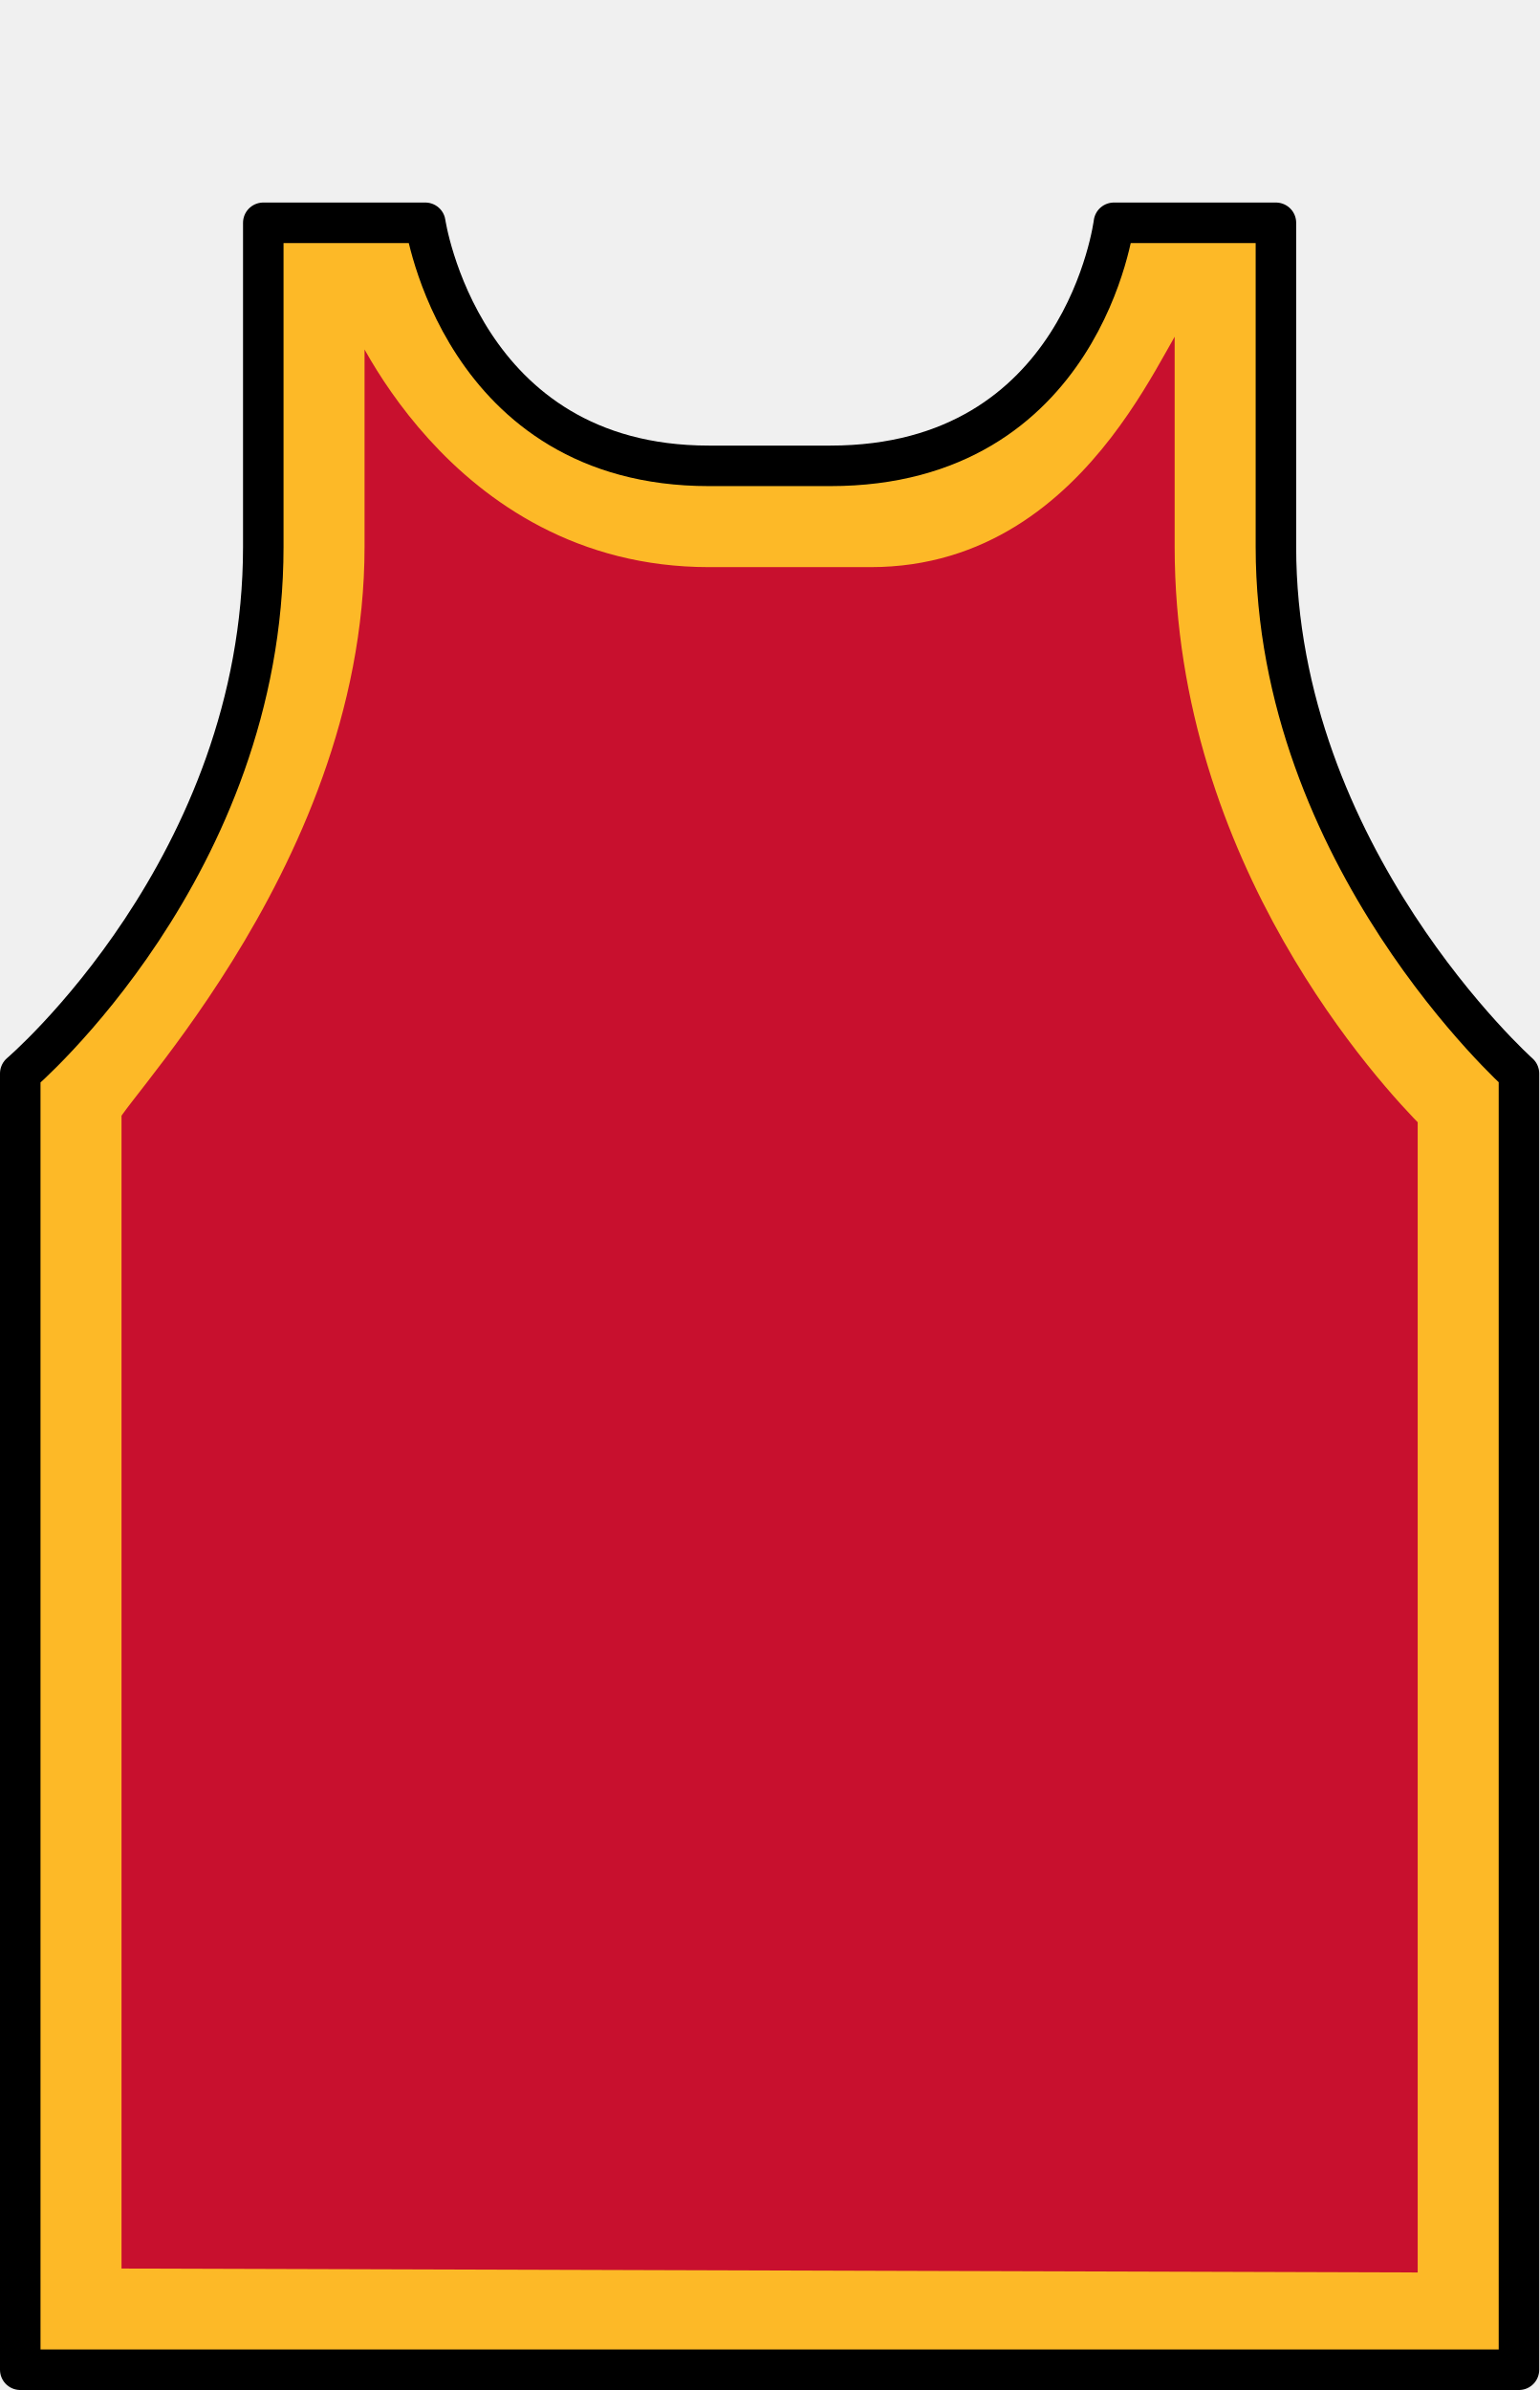
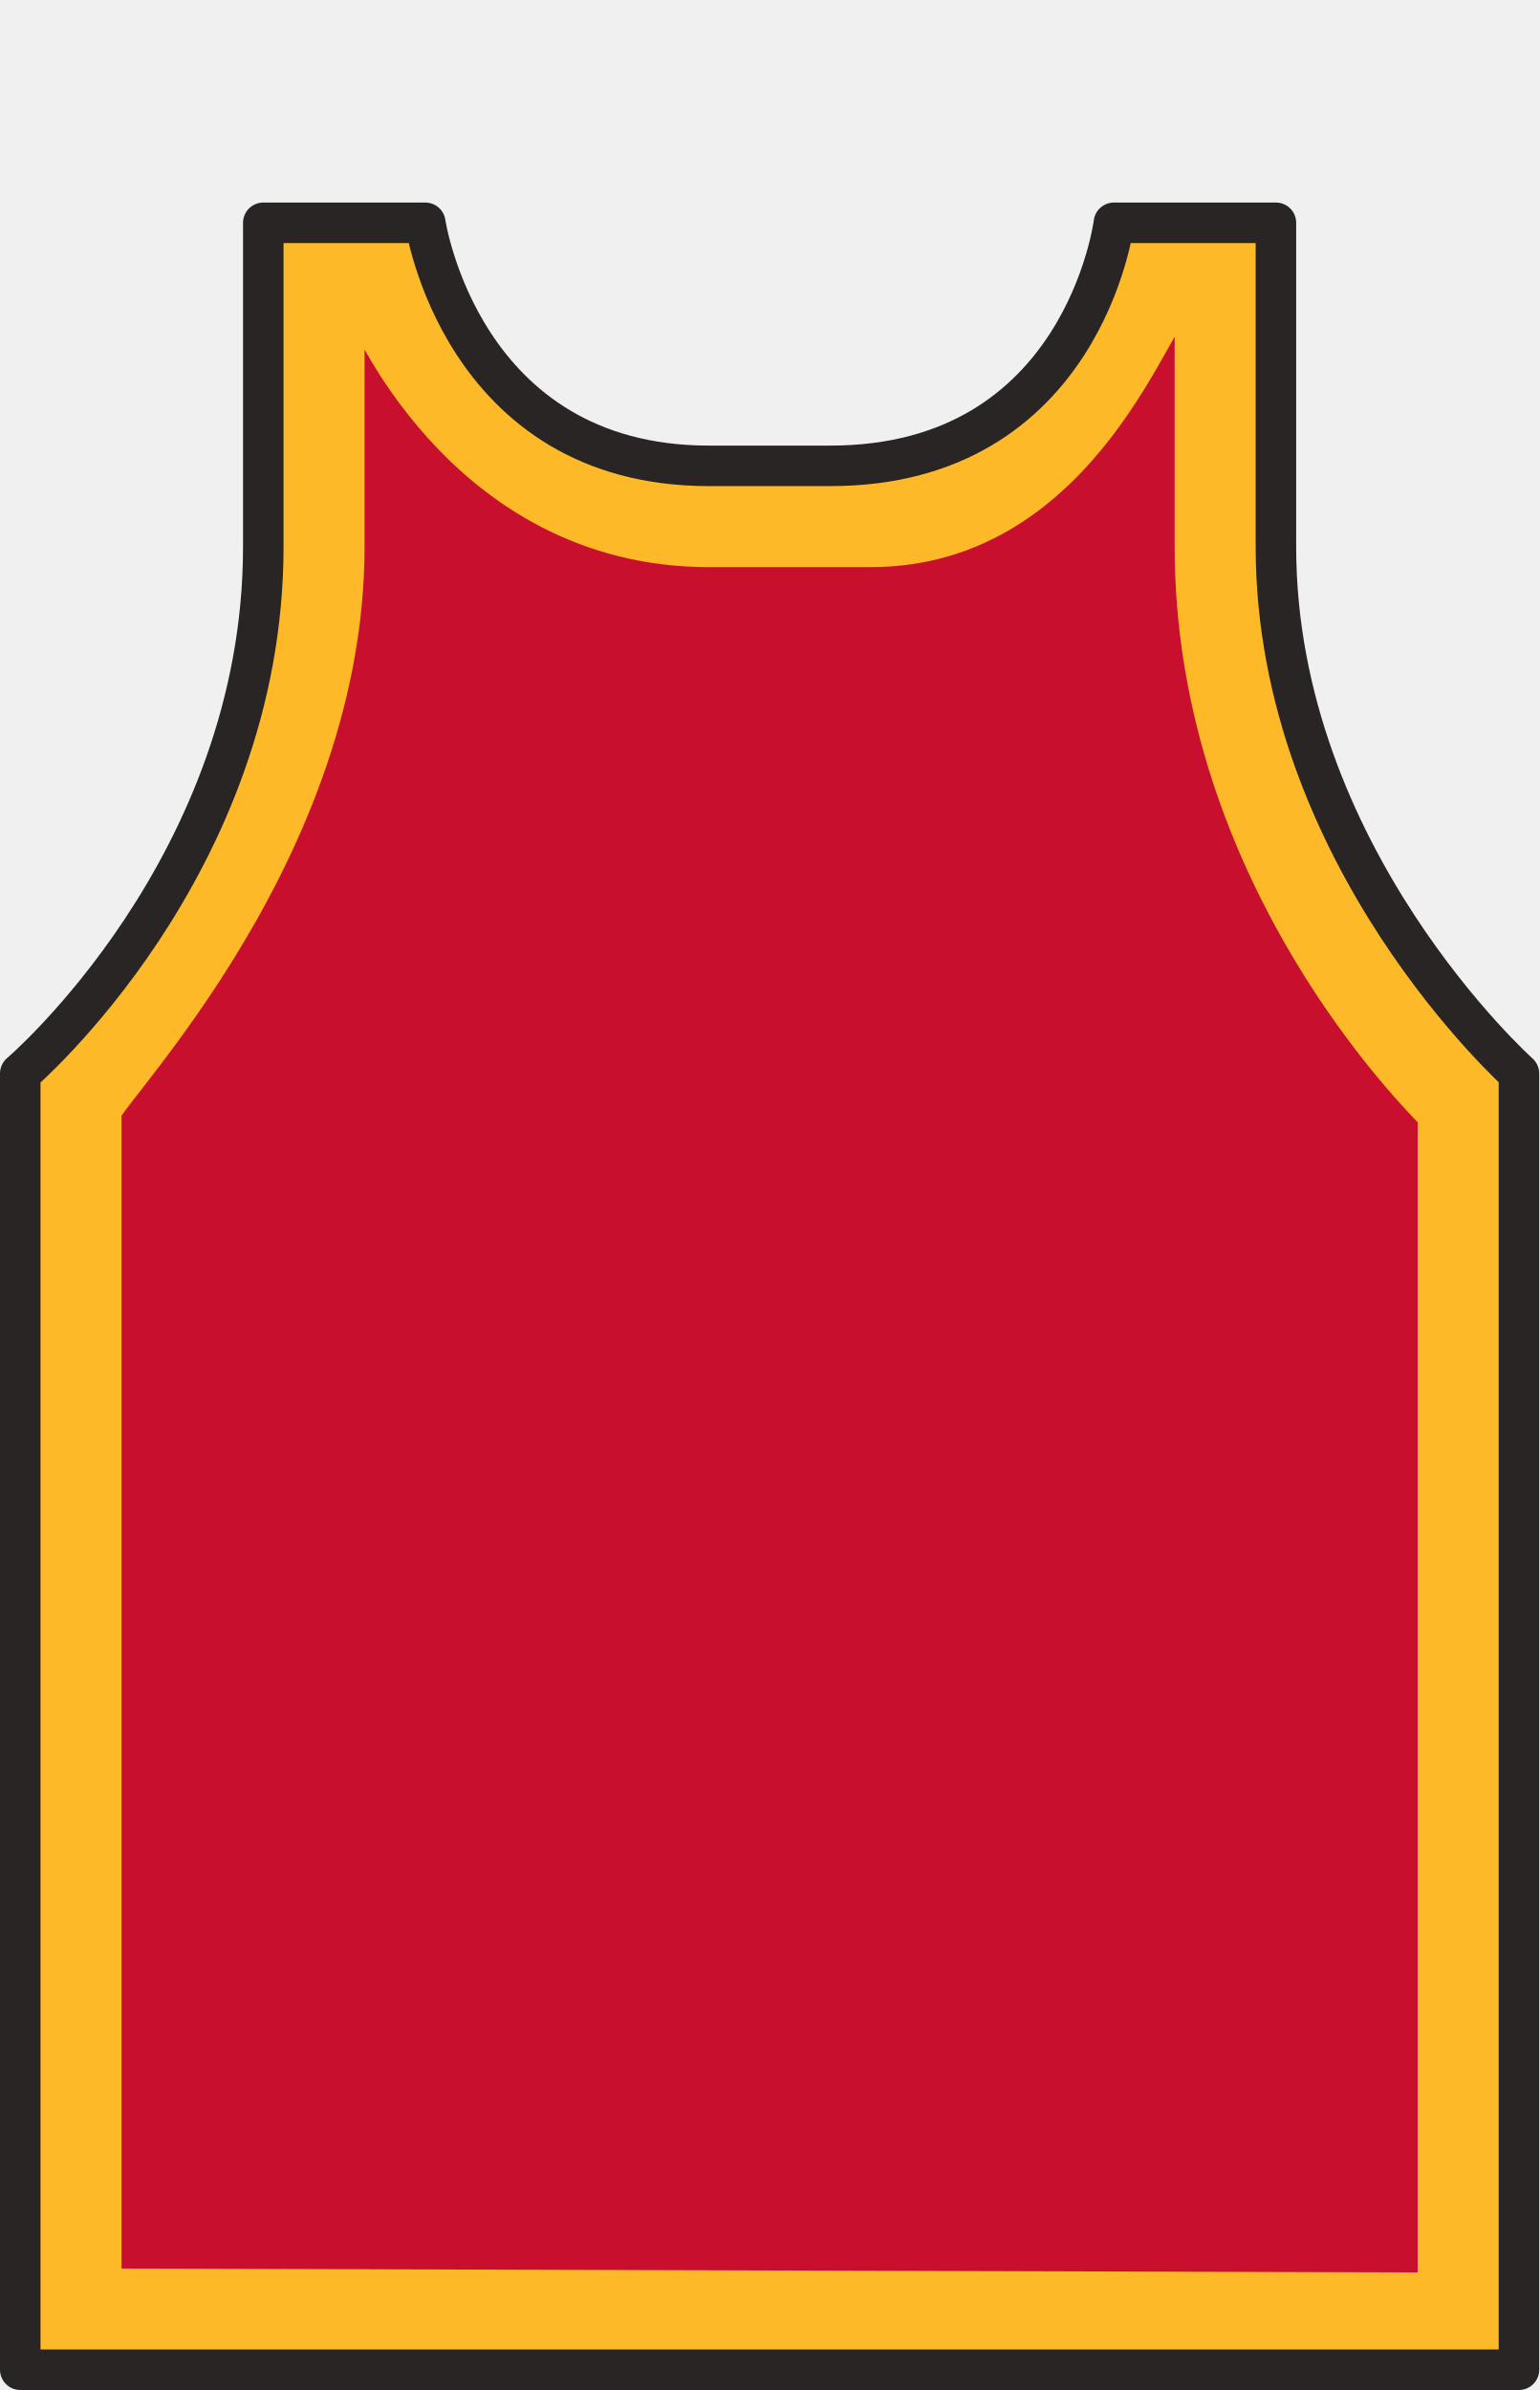
<svg xmlns="http://www.w3.org/2000/svg" version="1.0" width="38" height="59" fill="#ffffff">
  <defs />
-   <path stroke="#000000" stroke-width="1" fill="#FDB927" stroke-linecap="round" stroke-linejoin="round" d="M 6.5 5.5 L 10.5 5.5 C 10.5 5.5 11.375 11.5 17.5 11.5 L 20.5 11.5 C 26.751 11.5 27.5 5.5 27.5 5.5 L 31.5 5.5 L 31.5 13.5 C 31.5 21.138 37.5 26.5 37.5 26.5 L 37.5 58.5 L 0.5 58.5 L 0.5 26.5 C 0.5 26.5 6.5 21.387 6.5 13.5 L 6.5 5.5 z" />
+   <path stroke="#292524" stroke-width="1" fill="#FDB927" stroke-linecap="round" stroke-linejoin="round" d="M 6.5 5.5 L 10.5 5.5 C 10.5 5.5 11.375 11.5 17.5 11.5 L 20.5 11.5 C 26.751 11.5 27.5 5.5 27.5 5.5 L 31.5 5.5 L 31.5 13.5 C 31.5 21.138 37.5 26.5 37.5 26.5 L 37.5 58.5 L 0.5 58.5 L 0.5 26.5 C 0.5 26.5 6.5 21.387 6.5 13.5 L 6.5 5.5 z" />
  <path stroke="#FDB927" stroke-width="1" fill="#C8102E" stroke-linecap="round" stroke-linejoin="round" d="M 8.5 7.5 L 9 7.5 C 9 7.5 11.375 13.5 17.5 13.5 L 21.5 13.5 C 26.751 13.5 28.5 7.5 29 7.5 L 29.5 7.5 L 29.5 13.5 C 29.5 21.138 34.5 26.5 35.5 27.5 L 35.5 56.6 L 2.5 56.5 L 2.5 27.5 C 2 27.5 8.5 21.387 8.5 13.5 L 8.5 7.5 z" />
</svg>
